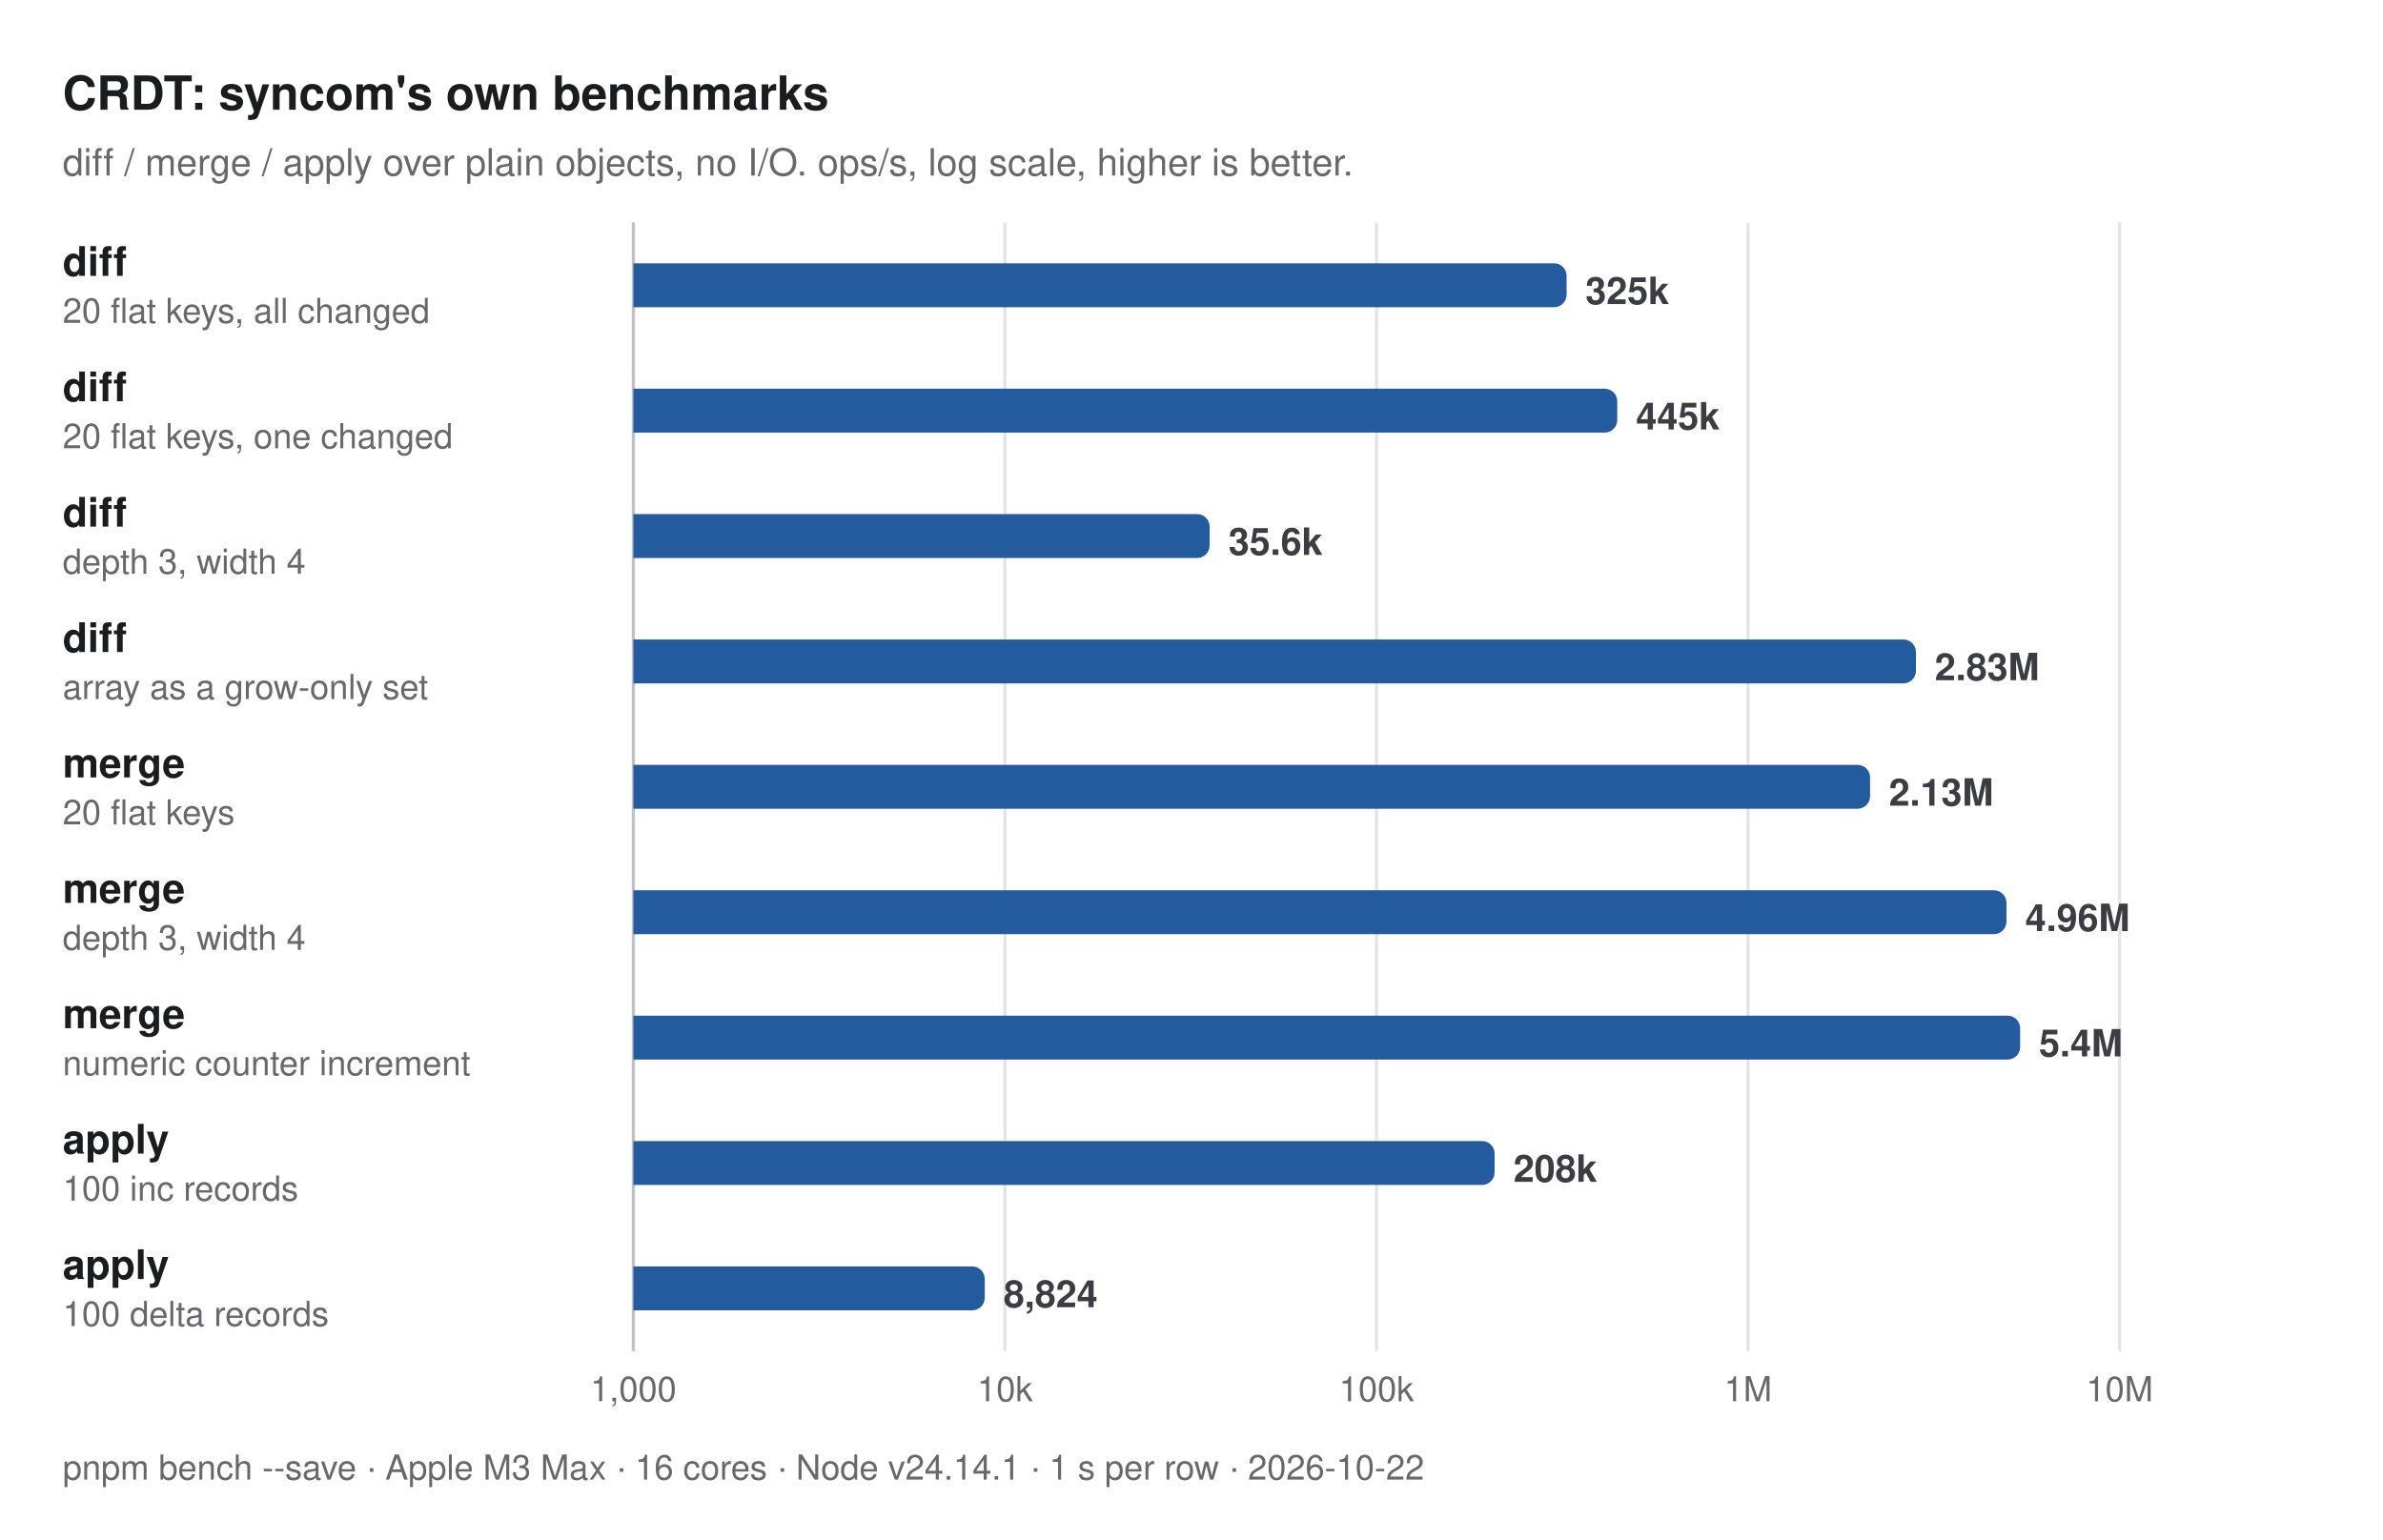
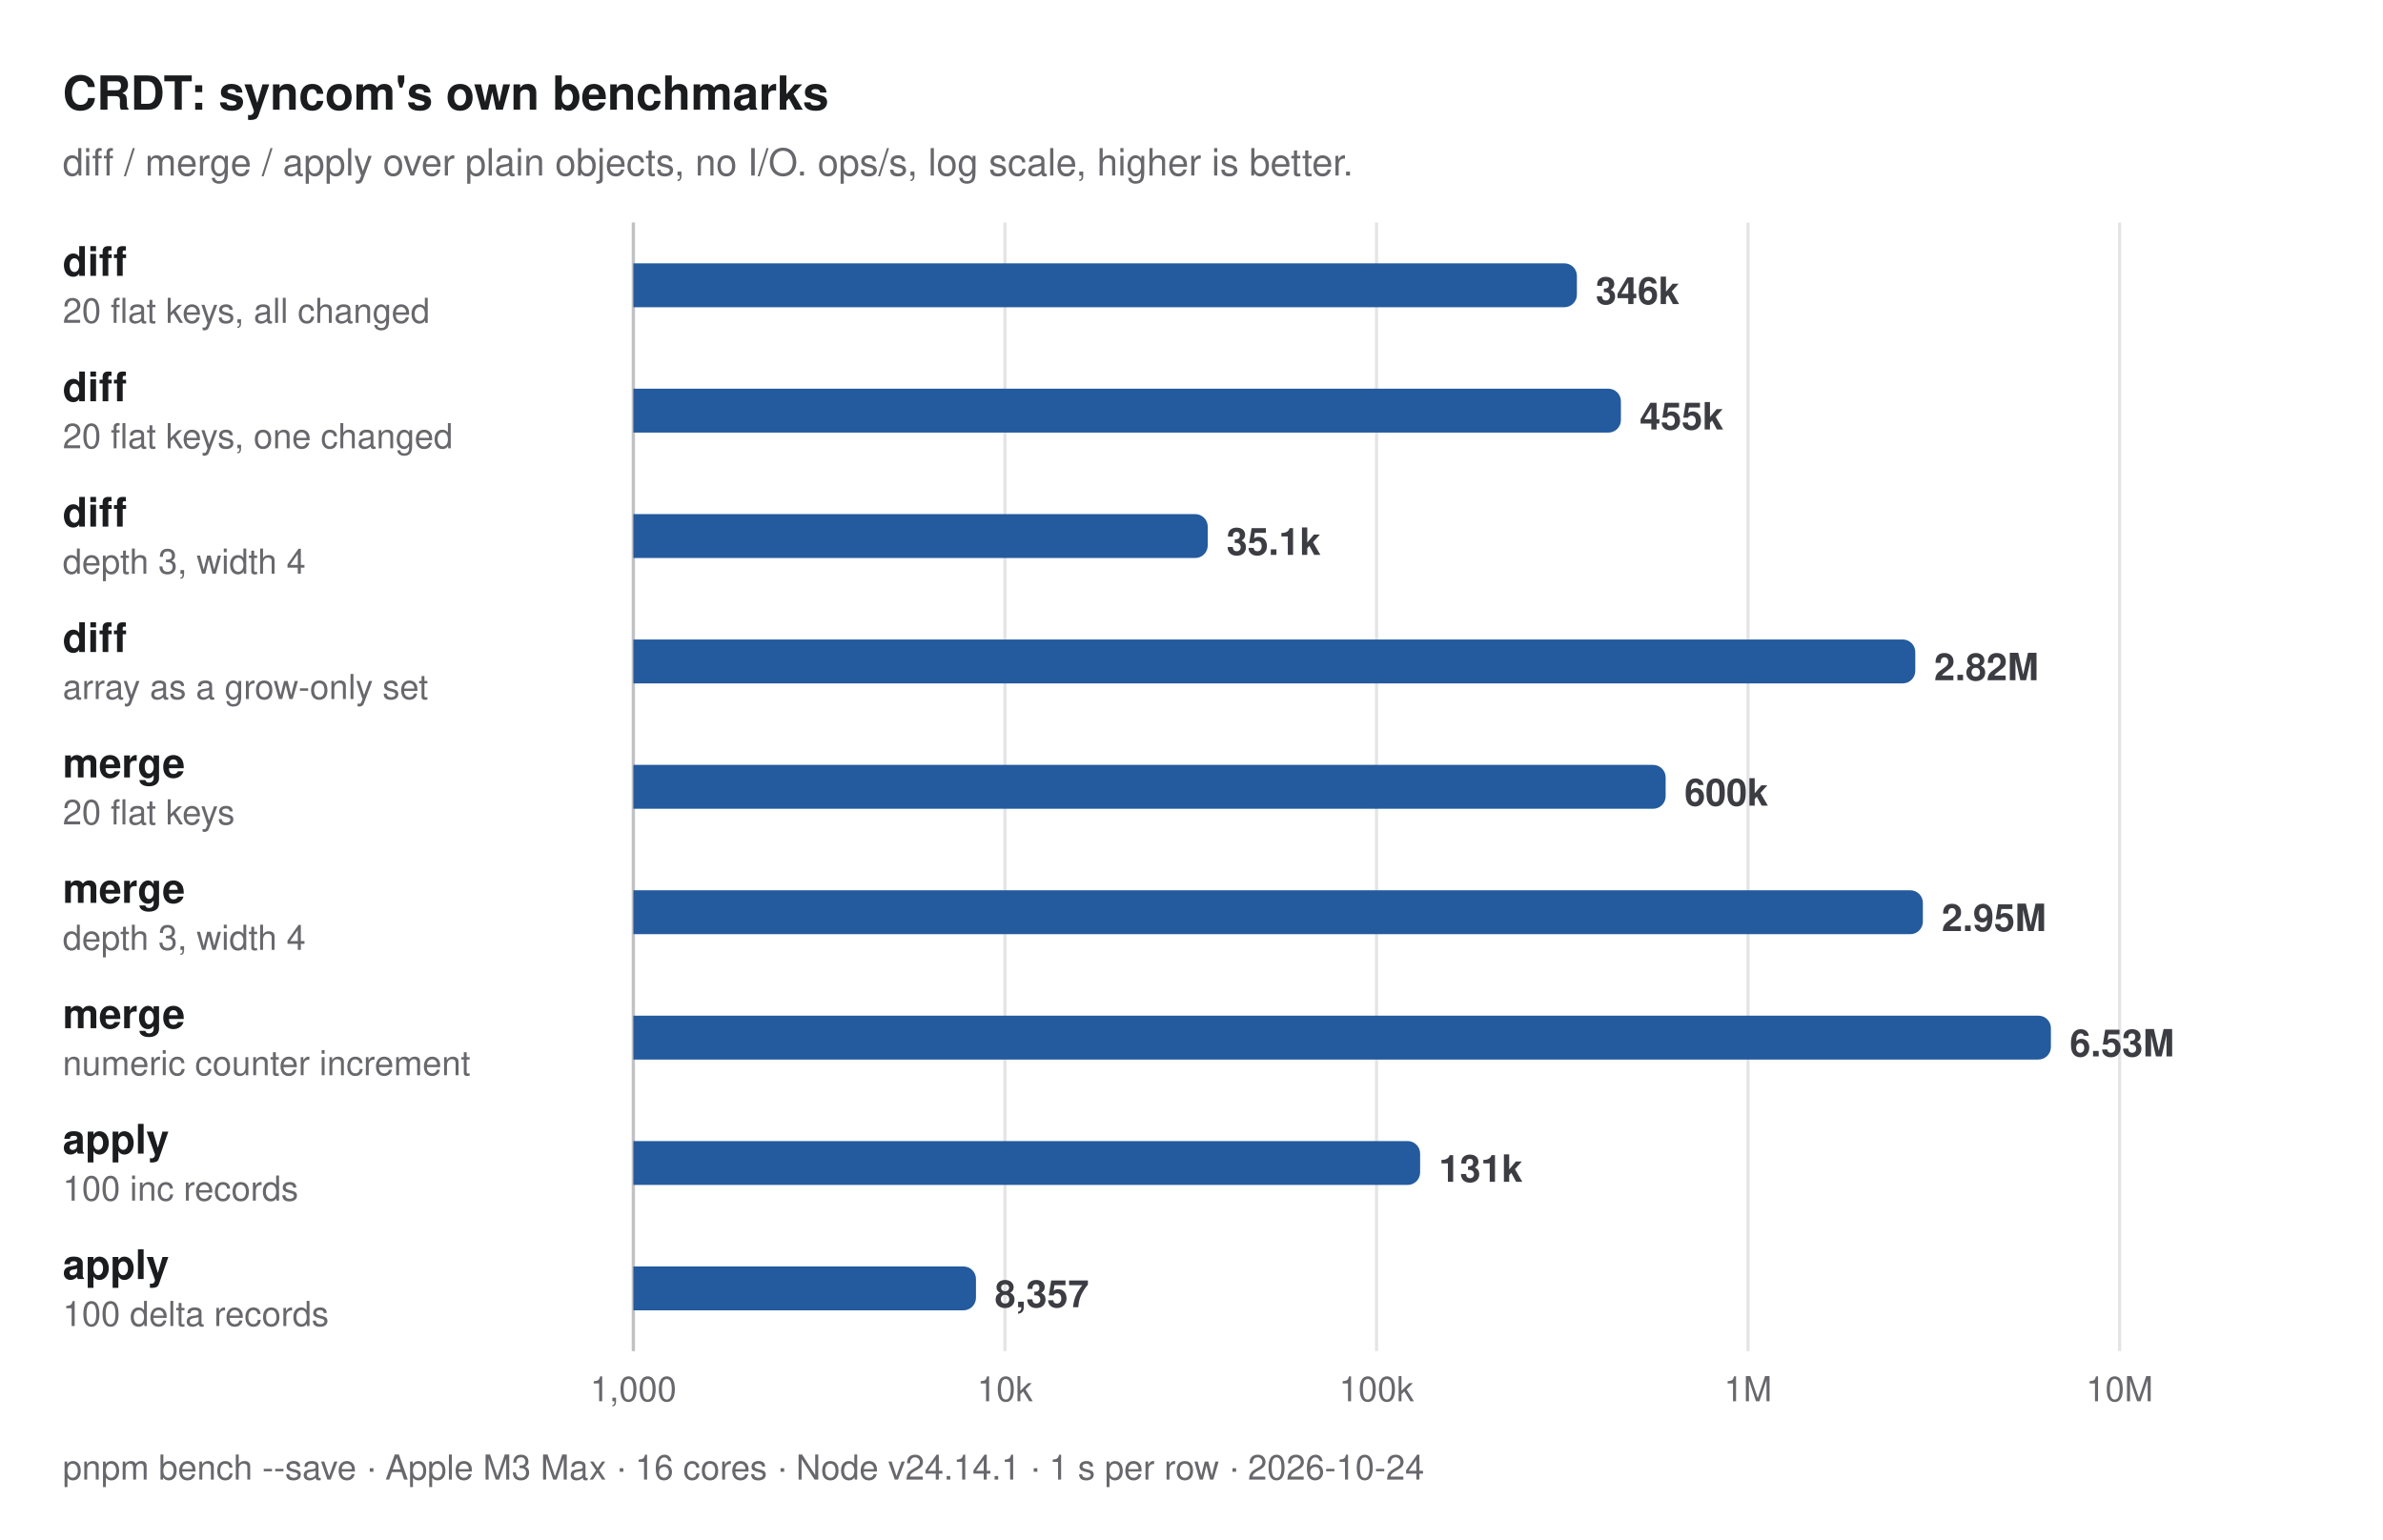
<svg xmlns="http://www.w3.org/2000/svg" width="760" height="491" viewBox="0 0 760 491" role="img" aria-label="CRDT: syncom's own benchmarks. diff / merge / apply over plain objects, no I/O. ops/s, log scale, higher is better.">
  <style>
  text { font-family: -apple-system, BlinkMacSystemFont, "Segoe UI", Helvetica, Arial, sans-serif; }
  .title { font-size: 15px; font-weight: 700; fill: #1b1c1e; }
  .subtitle, .caption { font-size: 12px; fill: #67676c; }
  .caption { font-size: 11px; }
  .group { font-size: 11px; font-weight: 600; letter-spacing: 0.06em; fill: #67676c; }
  .label { font-size: 13px; font-weight: 600; fill: #1b1c1e; }
  .label.primary, .label.secondary { font-weight: 700; }
  .sublabel { font-size: 11px; fill: #67676c; }
  .value { font-size: 12px; font-weight: 600; fill: #3c3c43; font-variant-numeric: tabular-nums; }
  .value.small { font-size: 10px; }
  .legend { font-size: 11px; fill: #3c3c43; }
  .tick { font-size: 11px; fill: #67676c; font-variant-numeric: tabular-nums; }
  .grid { stroke: #e4e4e7; stroke-width: 1; }
  .axis { stroke: #c2c2c4; stroke-width: 1; }
  .ref { stroke: #67676c; stroke-width: 1; stroke-dasharray: 3 3; }
  .bar { fill: #c4c6cc; }
  .bar.primary { fill: #245a9e; }
  .bar.secondary { fill: #5e9be6; }
  @media (prefers-color-scheme: dark) {
    .title, .label { fill: #dfdfd6; }
    .subtitle, .caption, .group, .sublabel, .tick { fill: #98989f; }
    .value, .legend { fill: #c2c2c4; }
    .grid { stroke: #2e2e32; }
    .axis { stroke: #48484c; }
    .ref { stroke: #98989f; }
    .bar { fill: #46474e; }
    .bar.primary { fill: #8dbcf2; }
    .bar.secondary { fill: #3d7bd0; }
  }
</style>
  <text class="title" x="20" y="35">CRDT: syncom's own benchmarks</text>
  <text class="subtitle" x="20" y="56">diff / merge / apply over plain objects, no I/O. ops/s, log scale, higher is better.</text>
  <line class="grid" x1="202" y1="71" x2="202" y2="431" />
  <text class="tick" x="202" y="447" text-anchor="middle">1,000</text>
  <line class="grid" x1="320.5" y1="71" x2="320.5" y2="431" />
  <text class="tick" x="320.5" y="447" text-anchor="middle">10k</text>
  <line class="grid" x1="439" y1="71" x2="439" y2="431" />
  <text class="tick" x="439" y="447" text-anchor="middle">100k</text>
  <line class="grid" x1="557.5" y1="71" x2="557.5" y2="431" />
  <text class="tick" x="557.5" y="447" text-anchor="middle">1M</text>
  <line class="grid" x1="676" y1="71" x2="676" y2="431" />
  <text class="tick" x="676" y="447" text-anchor="middle">10M</text>
  <line class="axis" x1="202" y1="71" x2="202" y2="431" />
  <g>
    <text class="label primary" x="20" y="88">diff</text>
    <text class="sublabel" x="20" y="103">20 flat keys, all changed</text>
-     <path class="bar primary" d="M202,84H495.632A4,4 0 0 1 499.632,88V94A4,4 0 0 1 495.632,98H202Z" />
-     <text class="value" x="505.632" y="97">325k</text>
+     <path class="bar primary" d="M202,84H498.913A4,4 0 0 1 502.913,88V94A4,4 0 0 1 498.913,98H202Z" />
+     <text class="value" x="508.913" y="97">346k</text>
  </g>
  <g>
    <text class="label primary" x="20" y="128">diff</text>
    <text class="sublabel" x="20" y="143">20 flat keys, one changed</text>
-     <path class="bar primary" d="M202,124H511.782A4,4 0 0 1 515.782,128V134A4,4 0 0 1 511.782,138H202Z" />
-     <text class="value" x="521.782" y="137">445k</text>
+     <path class="bar primary" d="M202,124H512.95A4,4 0 0 1 516.95,128V134A4,4 0 0 1 512.95,138H202Z" />
+     <text class="value" x="522.95" y="137">455k</text>
  </g>
  <g>
    <text class="label primary" x="20" y="168">diff</text>
    <text class="sublabel" x="20" y="183">depth 3, width 4</text>
-     <path class="bar primary" d="M202,164H381.793A4,4 0 0 1 385.793,168V174A4,4 0 0 1 381.793,178H202Z" />
-     <text class="value" x="391.793" y="177">35.6k</text>
+     <path class="bar primary" d="M202,164H381.178A4,4 0 0 1 385.178,168V174A4,4 0 0 1 381.178,178H202Z" />
+     <text class="value" x="391.178" y="177">35.1k</text>
  </g>
  <g>
    <text class="label primary" x="20" y="208">diff</text>
    <text class="sublabel" x="20" y="223">array as a grow-only set</text>
-     <path class="bar primary" d="M202,204H607.045A4,4 0 0 1 611.045,208V214A4,4 0 0 1 607.045,218H202Z" />
-     <text class="value" x="617.045" y="217">2.83M</text>
+     <path class="bar primary" d="M202,204H606.836A4,4 0 0 1 610.836,208V214A4,4 0 0 1 606.836,218H202Z" />
+     <text class="value" x="616.836" y="217">2.82M</text>
  </g>
  <g>
    <text class="label primary" x="20" y="248">merge</text>
    <text class="sublabel" x="20" y="263">20 flat keys</text>
-     <path class="bar primary" d="M202,244H592.414A4,4 0 0 1 596.414,248V254A4,4 0 0 1 592.414,258H202Z" />
-     <text class="value" x="602.414" y="257">2.13M</text>
+     <path class="bar primary" d="M202,244H527.219A4,4 0 0 1 531.219,248V254A4,4 0 0 1 527.219,258H202Z" />
+     <text class="value" x="537.219" y="257">600k</text>
  </g>
  <g>
    <text class="label primary" x="20" y="288">merge</text>
    <text class="sublabel" x="20" y="303">depth 3, width 4</text>
-     <path class="bar primary" d="M202,284H635.914A4,4 0 0 1 639.914,288V294A4,4 0 0 1 635.914,298H202Z" />
-     <text class="value" x="645.914" y="297">4.96M</text>
+     <path class="bar primary" d="M202,284H609.254A4,4 0 0 1 613.254,288V294A4,4 0 0 1 609.254,298H202Z" />
+     <text class="value" x="619.254" y="297">2.95M</text>
  </g>
  <g>
    <text class="label primary" x="20" y="328">merge</text>
    <text class="sublabel" x="20" y="343">numeric counter increment</text>
-     <path class="bar primary" d="M202,324H640.273A4,4 0 0 1 644.273,328V334A4,4 0 0 1 640.273,338H202Z" />
-     <text class="value" x="650.273" y="337">5.4M</text>
+     <path class="bar primary" d="M202,324H650.089A4,4 0 0 1 654.089,328V334A4,4 0 0 1 650.089,338H202Z" />
+     <text class="value" x="660.089" y="337">6.53M</text>
  </g>
  <g>
    <text class="label primary" x="20" y="368">apply</text>
    <text class="sublabel" x="20" y="383">100 inc records</text>
-     <path class="bar primary" d="M202,364H472.677A4,4 0 0 1 476.677,368V374A4,4 0 0 1 472.677,378H202Z" />
-     <text class="value" x="482.677" y="377">208k</text>
+     <path class="bar primary" d="M202,364H448.916A4,4 0 0 1 452.916,368V374A4,4 0 0 1 448.916,378H202Z" />
+     <text class="value" x="458.916" y="377">131k</text>
  </g>
  <g>
    <text class="label primary" x="20" y="408">apply</text>
    <text class="sublabel" x="20" y="423">100 delta records</text>
-     <path class="bar primary" d="M202,404H310.061A4,4 0 0 1 314.061,408V414A4,4 0 0 1 310.061,418H202Z" />
-     <text class="value" x="320.061" y="417">8,824</text>
+     <path class="bar primary" d="M202,404H307.263A4,4 0 0 1 311.263,408V414A4,4 0 0 1 307.263,418H202Z" />
+     <text class="value" x="317.263" y="417">8,357</text>
  </g>
-   <text class="caption" x="20" y="472">pnpm bench --save · Apple M3 Max · 16 cores · Node v24.14.1 · 1 s per row · 2026-10-22</text>
+   <text class="caption" x="20" y="472">pnpm bench --save · Apple M3 Max · 16 cores · Node v24.14.1 · 1 s per row · 2026-10-24</text>
</svg>
